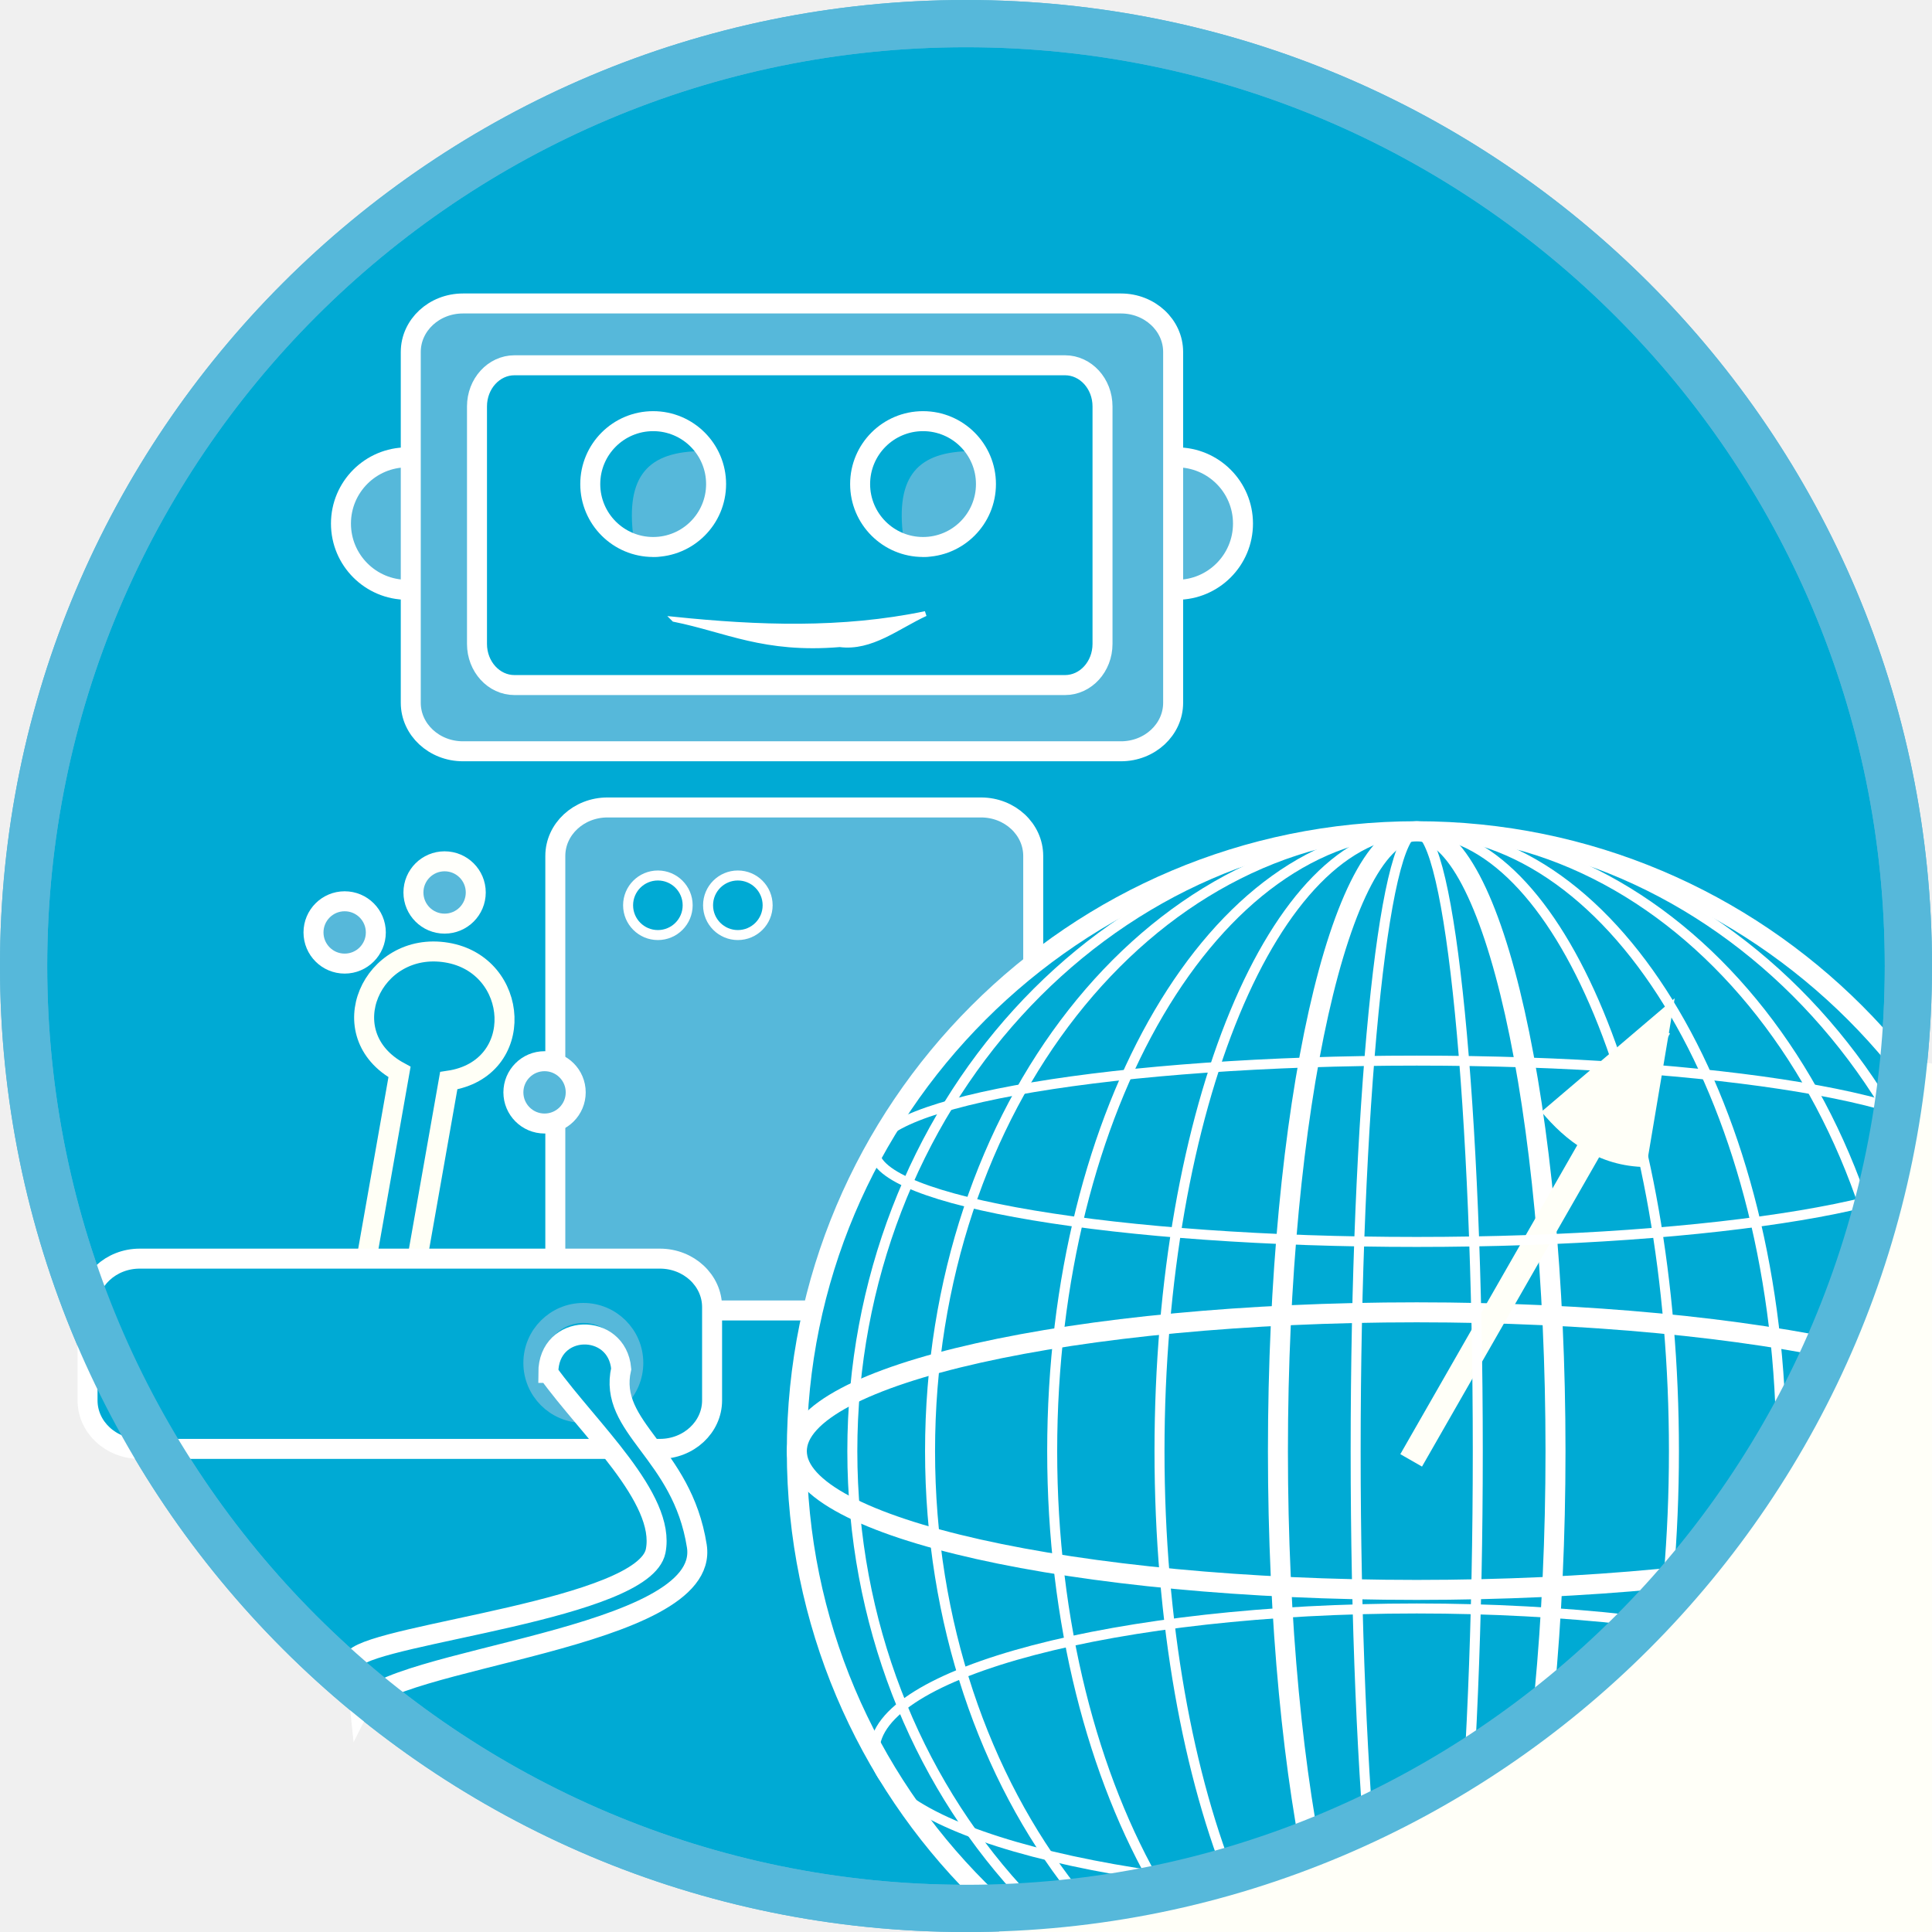
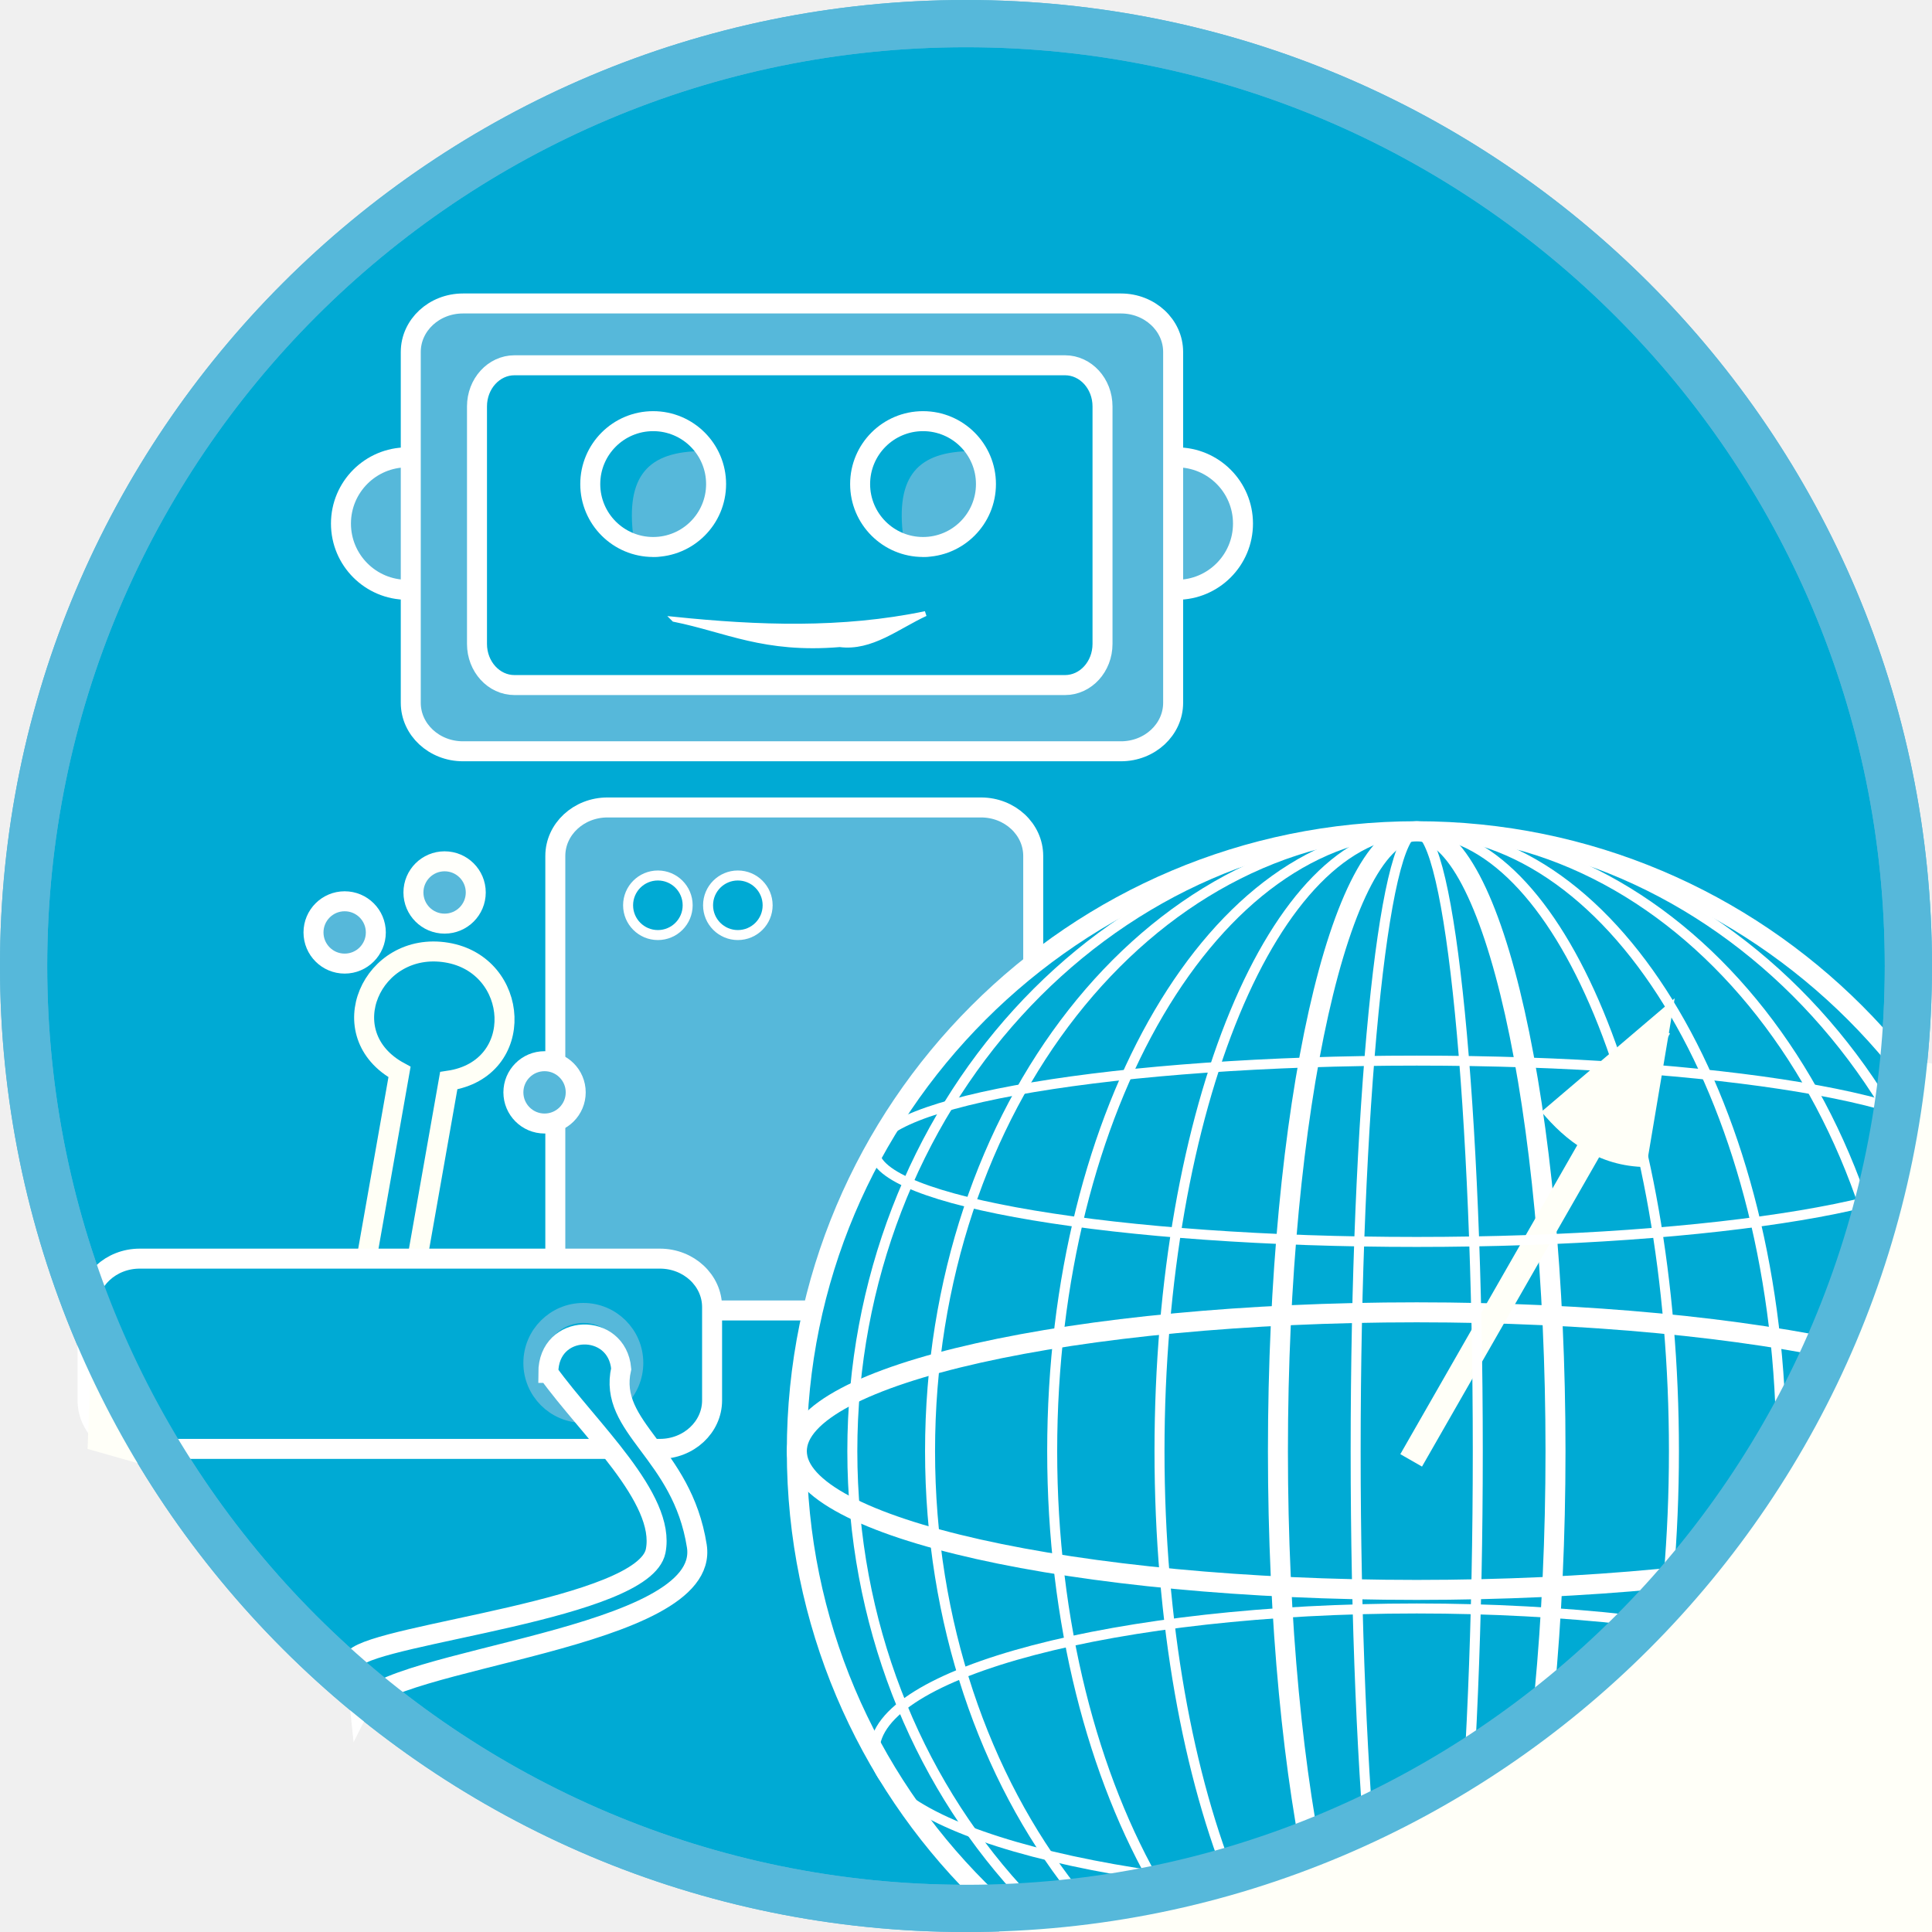
<svg xmlns="http://www.w3.org/2000/svg" width="102.288mm" height="102.288mm" viewBox="0 0 102.288 102.288" version="1.1" id="svg5">
  <defs id="defs2">
    <marker style="overflow:visible;" id="Arrow2Mend" refX="0.0" refY="0.0" orient="auto">
      <path transform="scale(0.6) rotate(180) translate(0,0)" d="M 8.719,4.034 L -2.207,0.016 L 8.719,-4.002 C 6.973,-1.63 6.983,1.616 8.719,4.034 z " style="stroke:context-stroke;fill-rule:evenodd;fill:context-stroke;stroke-width:0.625;stroke-linejoin:round;" id="path3955" />
    </marker>
    <rect x="234.386" y="104.652" width="74.381" height="85.624" id="rect1889" />
    <clipPath clipPathUnits="userSpaceOnUse" id="clipPath7700">
      <path d="M 0,0 H 24 V 25 H 0 Z" id="path7698" />
    </clipPath>
  </defs>
  <g id="layer1" transform="translate(-43.72917,-17.27084)">
    <circle style="fill:#00aad4;stroke:#56b8da;stroke-width:2.5" id="path1080" cx="94.873" cy="68.415" r="49.894" />
    <rect style="fill:#56b8da;fill-opacity:1;stroke:#ffffff;stroke-width:1.058;stroke-linejoin:round;stroke-miterlimit:4;stroke-dasharray:none;stroke-opacity:1" id="rect20453" width="25.302" height="26.631" x="73.13" y="60.021" rx="2.763" ry="2.568" />
    <circle style="fill:#00aad4;fill-opacity:1;stroke:none;stroke-width:1.058;stroke-opacity:1" id="circle20554" cx="118.736" cy="94.099" r="32.82" />
    <text xml:space="preserve" transform="matrix(0.2645833,0,0,0.2645833,43.72917,17.27084)" id="text1887" style="font-style:normal;font-weight:normal;font-size:40px;line-height:1.25;font-family:sans-serif;white-space:pre;shape-inside:url(#rect1889);fill:#000000;fill-opacity:1;stroke:none" />
    <g id="g7688" transform="matrix(0.3527778,0,0,-0.3527778,43.72917,26.09028)">
      <g id="g7690" />
      <g id="g7692" />
      <g id="g7694">
        <g id="g7696" clip-path="url(#clipPath7700)">
          <g id="g7702" transform="matrix(3.6,0,0,3.6,-1088.252,-2286.793)" />
        </g>
      </g>
    </g>
    <ellipse style="fill:none;stroke:#ffffff;stroke-width:1.058;stroke-opacity:1" id="circle2127" cx="118.736" cy="94.099" rx="7.348" ry="32.82" />
    <circle style="fill:none;stroke:#ffffff;stroke-width:1.058;stroke-opacity:1" id="path1514" cx="118.736" cy="94.099" r="32.82" />
    <ellipse style="fill:none;stroke:#ffffff;stroke-width:1.058;stroke-opacity:1" id="ellipse2148" cx="94.099" cy="-118.736" rx="7.348" ry="32.82" transform="rotate(90)" />
    <path style="fill:none;stroke:#fffff8;stroke-width:1.323;stroke-linecap:butt;stroke-linejoin:round;stroke-miterlimit:4;stroke-dasharray:none;stroke-opacity:1;marker-end:" d="M 118.442,94.589 131.57,71.664" id="path3794" />
    <ellipse style="fill:none;stroke:#ffffff;stroke-width:0.529;stroke-miterlimit:4;stroke-dasharray:none;stroke-opacity:1" id="ellipse4342" cx="118.736" cy="94.099" rx="19.3" ry="32.82" />
    <ellipse style="fill:none;stroke:#ffffff;stroke-width:0.529;stroke-miterlimit:4;stroke-dasharray:none;stroke-opacity:1" id="ellipse4557" cx="118.736" cy="94.099" rx="29.881" ry="32.82" />
    <ellipse style="fill:none;stroke:#ffffff;stroke-width:0.529;stroke-miterlimit:4;stroke-dasharray:none;stroke-opacity:1" id="ellipse4578" cx="118.736" cy="94.099" rx="25.766" ry="32.82" />
    <ellipse style="fill:none;stroke:#ffffff;stroke-width:0.529;stroke-miterlimit:4;stroke-dasharray:none;stroke-opacity:1" id="ellipse4580" cx="118.736" cy="94.099" rx="13.618" ry="32.82" />
    <ellipse style="fill:none;stroke:#ffffff;stroke-width:0.529;stroke-miterlimit:4;stroke-dasharray:none;stroke-opacity:1" id="ellipse4582" cx="118.736" cy="94.099" rx="3.233" ry="32.82" />
    <ellipse style="fill:none;stroke:#ffffff;stroke-width:0.529;stroke-miterlimit:4;stroke-dasharray:none;stroke-opacity:1" id="ellipse4664" cx="78.224" cy="-118.736" rx="4.8" ry="28.705" transform="rotate(90)" />
    <ellipse style="fill:none;stroke:#ffffff;stroke-width:0.529;stroke-miterlimit:4;stroke-dasharray:none;stroke-opacity:1" id="ellipse4765" cx="109.974" cy="-118.736" rx="7.544" ry="28.705" transform="rotate(90)" />
    <path style="fill:none;fill-opacity:1;stroke:#fffff6;stroke-width:1.058;stroke-linecap:butt;stroke-linejoin:miter;stroke-miterlimit:4;stroke-dasharray:none;stroke-opacity:1" d="m 63.043,84.449 1.838,-10.423 c -3.679,-1.992 -1.457,-6.974 2.5,-6.322 3.876,0.638 4.244,6.168 0.106,6.782 l -1.838,10.423" id="path6420" />
    <rect style="fill:#00aad4;stroke:#ffffff;stroke-width:1.058;stroke-linejoin:round;stroke-miterlimit:4;stroke-dasharray:none;stroke-opacity:1;fill-opacity:1" id="rect6286" width="33.066" height="10.073" x="48.364" y="83.908" rx="2.763" ry="2.568" />
    <circle style="fill:#00aad4;fill-opacity:1;stroke:#56b8da;stroke-width:1.058;stroke-linejoin:round;stroke-miterlimit:4;stroke-dasharray:none;stroke-opacity:1" id="path7976" cx="74.613" cy="89.429" r="2.646" />
    <path style="fill:#00aad4;fill-opacity:1;stroke:#ffffff;stroke-width:1.058;stroke-linecap:butt;stroke-linejoin:miter;stroke-miterlimit:4;stroke-dasharray:none;stroke-opacity:1" d="m 72.76,89.958 c 2.15,2.979 6.234,6.642 5.683,9.427 -0.611,3.085 -14.61,4.356 -15.933,5.679 l 0.275,2.591 c 1.323,-2.646 18.619,-3.547 17.837,-8.53 -0.782,-4.983 -4.719,-6.243 -4.004,-9.387 -0.22,-2.481 -3.859,-2.426 -3.859,0.22 z" id="path8091" />
    <circle style="fill:#56b8da;fill-opacity:1;stroke:#ffffff;stroke-width:1.058;stroke-linejoin:round;stroke-miterlimit:4;stroke-dasharray:none;stroke-opacity:1" id="path10907" cx="61.977" cy="66.638" r="1.65" />
    <circle style="fill:#56b8da;fill-opacity:1;stroke:#fffffb;stroke-width:1.058;stroke-linejoin:round;stroke-miterlimit:4;stroke-dasharray:none;stroke-opacity:1" id="circle11055" cx="67.268" cy="64.522" r="1.65" />
    <circle style="fill:#56b8da;fill-opacity:1;stroke:#ffffff;stroke-width:1.058;stroke-linejoin:round;stroke-miterlimit:4;stroke-dasharray:none;stroke-opacity:1" id="circle11057" cx="72.56" cy="75.105" r="1.65" />
    <circle style="fill:#00aad4;fill-opacity:1;stroke:#ffffff;stroke-width:0.529;stroke-linejoin:round;stroke-miterlimit:4;stroke-dasharray:none;stroke-opacity:1" id="path20985" cx="78.56" cy="65.2" r="1.577" />
    <circle style="fill:#00aad4;fill-opacity:1;stroke:#ffffff;stroke-width:0.529;stroke-linejoin:round;stroke-miterlimit:4;stroke-dasharray:none;stroke-opacity:1" id="circle23882" cx="82.794" cy="65.2" r="1.577" />
    <circle style="fill:#56b8da;fill-opacity:1;stroke:#ffffff;stroke-width:1.058;stroke-linejoin:round;stroke-miterlimit:4;stroke-dasharray:none;stroke-opacity:1" id="path23906" cx="106.032" cy="44.991" r="3.506" />
    <circle style="fill:#56b8da;fill-opacity:1;stroke:#ffffff;stroke-width:1.058;stroke-linejoin:round;stroke-miterlimit:4;stroke-dasharray:none;stroke-opacity:1" id="circle26367" cx="65.287" cy="44.991" r="3.506" />
    <rect style="fill:#56b8da;fill-opacity:1;stroke:#ffffff;stroke-width:1.058;stroke-linejoin:round;stroke-miterlimit:4;stroke-dasharray:none;stroke-opacity:1" id="rect4888" width="40.363" height="23.709" x="65.477" y="33.338" rx="2.763" ry="2.568" />
    <rect style="fill:#00aad4;fill-opacity:1;stroke:#ffffff;stroke-width:1.058;stroke-linejoin:round;stroke-miterlimit:4;stroke-dasharray:none;stroke-opacity:1" id="rect26419" width="33.118" height="16.931" x="68.983" y="36.61" rx="1.986" ry="2.179" />
    <g id="g6099" transform="translate(-2.645833,2.116667)">
      <path style="fill:#56b8da;fill-opacity:1;stroke:none;stroke-width:0.265px;stroke-linecap:butt;stroke-linejoin:miter;stroke-opacity:1" d="m 79.914,43.636 c -0.438,-3.323 0.805,-4.582 3.622,-4.598 1.024,1.517 0.941,2.957 -0.392,4.311 -1.807,1.281 -2.072,2.012 -3.23,0.288 z" id="path5280" />
      <circle style="fill:none;stroke:#ffffff;stroke-width:1.058;stroke-linejoin:round;stroke-miterlimit:4;stroke-dasharray:none;stroke-opacity:1" id="path5163" cx="80.957" cy="40.783" r="3.331" />
    </g>
    <g id="g6284" transform="translate(11.64167,2.116667)">
      <path style="fill:#56b8da;fill-opacity:1;stroke:none;stroke-width:0.265px;stroke-linecap:butt;stroke-linejoin:miter;stroke-opacity:1" d="m 79.914,43.636 c -0.438,-3.323 0.805,-4.582 3.622,-4.598 1.024,1.517 0.941,2.957 -0.392,4.311 -1.807,1.281 -2.072,2.012 -3.23,0.288 z" id="path6280" />
      <circle style="fill:none;stroke:#ffffff;stroke-width:1.058;stroke-linejoin:round;stroke-miterlimit:4;stroke-dasharray:none;stroke-opacity:1" id="circle6282" cx="80.957" cy="40.783" r="3.331" />
    </g>
    <path style="fill:#ffffff;fill-opacity:1;stroke:#ffffff;stroke-width:0.265px;stroke-linecap:butt;stroke-linejoin:miter;stroke-opacity:1" d="m 79.417,50.059 c 2.77,0.557 4.757,1.672 8.773,1.338 1.664,0.217 3.051,-0.952 4.535,-1.636 -4.436,0.921 -8.872,0.753 -13.309,0.297 z" id="path28430" />
    <path style="fill:#fffff8;fill-opacity:1;stroke:none;stroke-width:0.265px;stroke-linecap:butt;stroke-linejoin:miter;stroke-opacity:1" d="m 96.301,118.467 c 14.713,-1.181 26.438,-7.188 35.679,-17.208 7.221,-9.128 12.073,-18.395 12.156,-27.943 l 6.789,0.947 1.105,59.676 -53.203,-7.262 z" id="path30668" />
+     <path style="fill:#fffff8;stroke:none;stroke-width:0.265px;stroke-linecap:butt;stroke-linejoin:miter;stroke-opacity:1;fill-opacity:1" d="m 48.593,88.276 3.988,6.906 -4.216,-1.2 z" id="path997" />
    <circle style="fill:none;stroke:#56b8da;stroke-width:2.5" id="circle2160" cx="94.873" cy="68.415" r="49.894" />
    <path style="fill:#fffff8;fill-opacity:1;stroke:none;stroke-width:0.265px;stroke-linecap:butt;stroke-linejoin:miter;stroke-opacity:1" d="m 125.337,76.131 7.057,-6.006 -1.502,8.934 c -2.572,-0.025 -4.296,-1.426 -5.556,-2.928 z" id="path31804" />
  </g>
</svg>
